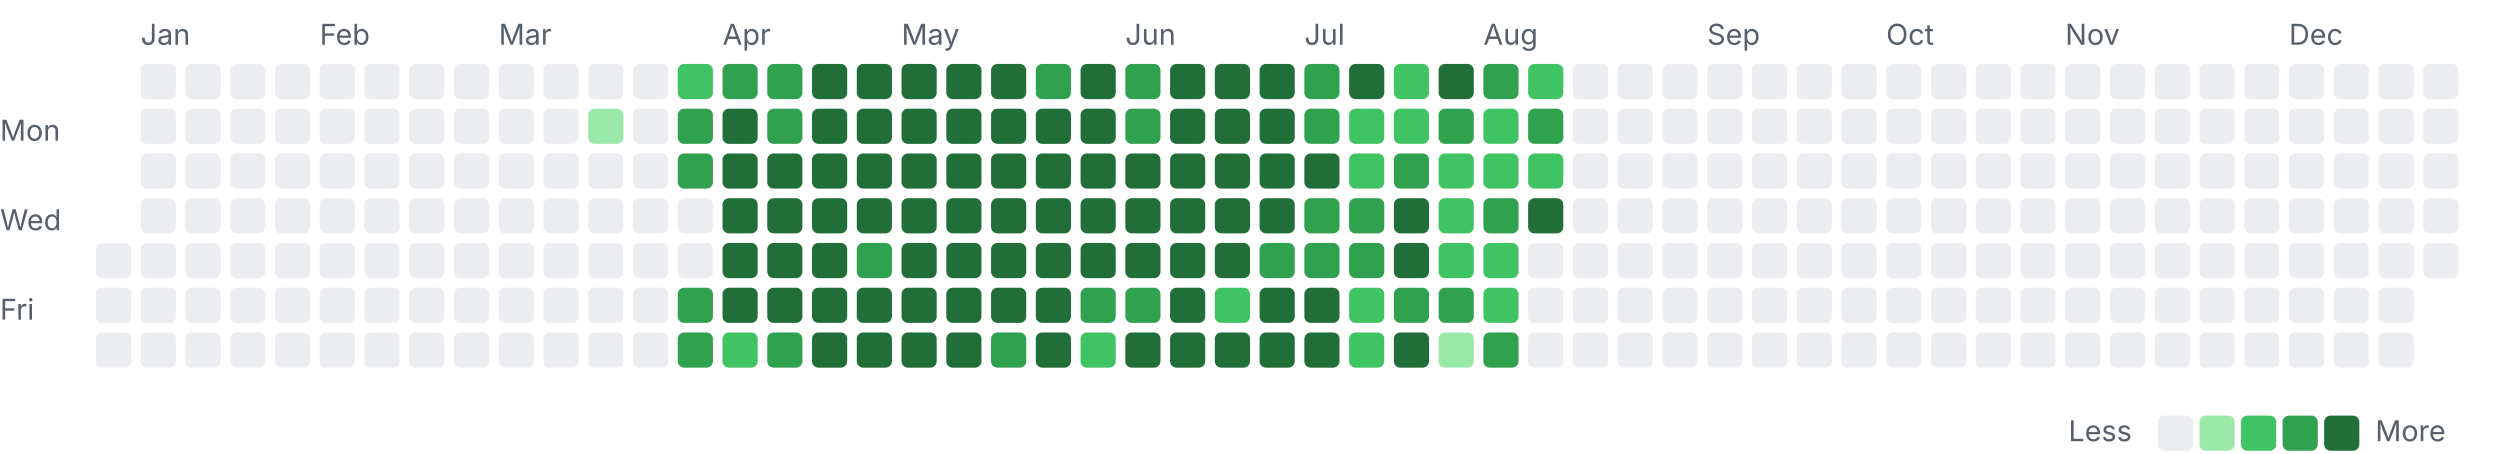
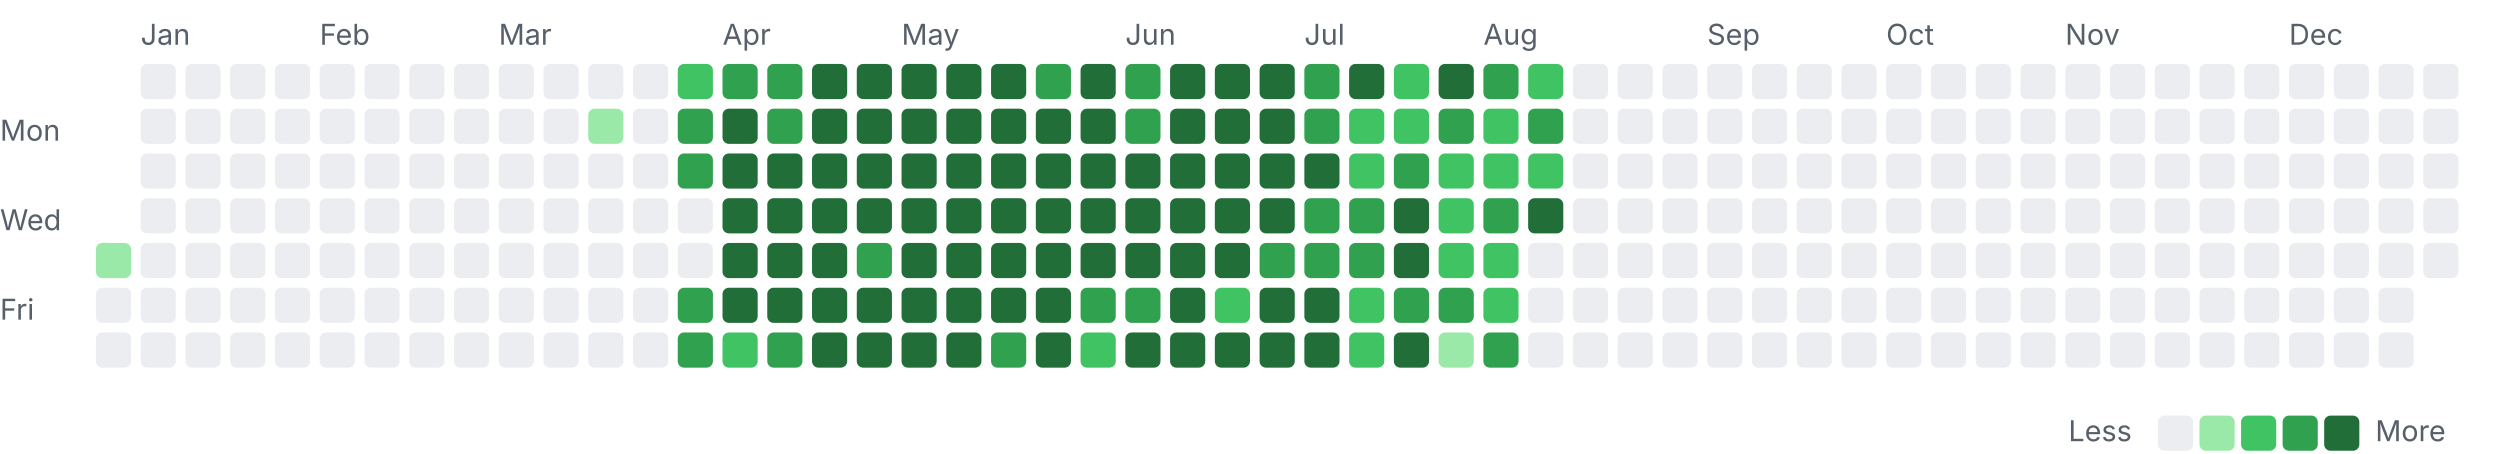
<svg xmlns="http://www.w3.org/2000/svg" width="782" height="142" viewBox="0 0 782 142">
  <style>.l0{fill:#ebedf0}.l1{fill:#9be9a8}.l2{fill:#40c463}.l3{fill:#30a14e}.l4{fill:#216e39} .lbl{fill:#57606a;font:9px -apple-system,Segoe UI,sans-serif}@media(prefers-color-scheme:dark){.l0{fill:#161b22}.l1{fill:#0e4429}.l2{fill:#006d32}.l3{fill:#26a641}.l4{fill:#39d353} .lbl{fill:#8b949e}}</style>
  <text class="lbl" x="44" y="14">Jan</text>
  <text class="lbl" x="100" y="14">Feb</text>
  <text class="lbl" x="156" y="14">Mar</text>
  <text class="lbl" x="226" y="14">Apr</text>
  <text class="lbl" x="282" y="14">May</text>
  <text class="lbl" x="352" y="14">Jun</text>
  <text class="lbl" x="408" y="14">Jul</text>
  <text class="lbl" x="464" y="14">Aug</text>
  <text class="lbl" x="534" y="14">Sep</text>
  <text class="lbl" x="590" y="14">Oct</text>
  <text class="lbl" x="646" y="14">Nov</text>
  <text class="lbl" x="716" y="14">Dec</text>
  <text class="lbl" x="0" y="44">Mon</text>
  <text class="lbl" x="0" y="72">Wed</text>
  <text class="lbl" x="0" y="100">Fri</text>
-   <rect class="l0" x="30" y="76" width="11" height="11" rx="2" />
+   <rect class="l1" x="30" y="76" width="11" height="11" rx="2" />
  <rect class="l0" x="30" y="90" width="11" height="11" rx="2" />
  <rect class="l0" x="30" y="104" width="11" height="11" rx="2" />
  <rect class="l0" x="44" y="20" width="11" height="11" rx="2" />
  <rect class="l0" x="44" y="34" width="11" height="11" rx="2" />
  <rect class="l0" x="44" y="48" width="11" height="11" rx="2" />
  <rect class="l0" x="44" y="62" width="11" height="11" rx="2" />
  <rect class="l0" x="44" y="76" width="11" height="11" rx="2" />
  <rect class="l0" x="44" y="90" width="11" height="11" rx="2" />
  <rect class="l0" x="44" y="104" width="11" height="11" rx="2" />
  <rect class="l0" x="58" y="20" width="11" height="11" rx="2" />
  <rect class="l0" x="58" y="34" width="11" height="11" rx="2" />
  <rect class="l0" x="58" y="48" width="11" height="11" rx="2" />
  <rect class="l0" x="58" y="62" width="11" height="11" rx="2" />
  <rect class="l0" x="58" y="76" width="11" height="11" rx="2" />
  <rect class="l0" x="58" y="90" width="11" height="11" rx="2" />
  <rect class="l0" x="58" y="104" width="11" height="11" rx="2" />
  <rect class="l0" x="72" y="20" width="11" height="11" rx="2" />
  <rect class="l0" x="72" y="34" width="11" height="11" rx="2" />
  <rect class="l0" x="72" y="48" width="11" height="11" rx="2" />
  <rect class="l0" x="72" y="62" width="11" height="11" rx="2" />
  <rect class="l0" x="72" y="76" width="11" height="11" rx="2" />
  <rect class="l0" x="72" y="90" width="11" height="11" rx="2" />
  <rect class="l0" x="72" y="104" width="11" height="11" rx="2" />
  <rect class="l0" x="86" y="20" width="11" height="11" rx="2" />
  <rect class="l0" x="86" y="34" width="11" height="11" rx="2" />
  <rect class="l0" x="86" y="48" width="11" height="11" rx="2" />
  <rect class="l0" x="86" y="62" width="11" height="11" rx="2" />
  <rect class="l0" x="86" y="76" width="11" height="11" rx="2" />
  <rect class="l0" x="86" y="90" width="11" height="11" rx="2" />
  <rect class="l0" x="86" y="104" width="11" height="11" rx="2" />
  <rect class="l0" x="100" y="20" width="11" height="11" rx="2" />
  <rect class="l0" x="100" y="34" width="11" height="11" rx="2" />
  <rect class="l0" x="100" y="48" width="11" height="11" rx="2" />
  <rect class="l0" x="100" y="62" width="11" height="11" rx="2" />
  <rect class="l0" x="100" y="76" width="11" height="11" rx="2" />
  <rect class="l0" x="100" y="90" width="11" height="11" rx="2" />
  <rect class="l0" x="100" y="104" width="11" height="11" rx="2" />
  <rect class="l0" x="114" y="20" width="11" height="11" rx="2" />
  <rect class="l0" x="114" y="34" width="11" height="11" rx="2" />
  <rect class="l0" x="114" y="48" width="11" height="11" rx="2" />
  <rect class="l0" x="114" y="62" width="11" height="11" rx="2" />
  <rect class="l0" x="114" y="76" width="11" height="11" rx="2" />
  <rect class="l0" x="114" y="90" width="11" height="11" rx="2" />
  <rect class="l0" x="114" y="104" width="11" height="11" rx="2" />
  <rect class="l0" x="128" y="20" width="11" height="11" rx="2" />
  <rect class="l0" x="128" y="34" width="11" height="11" rx="2" />
  <rect class="l0" x="128" y="48" width="11" height="11" rx="2" />
  <rect class="l0" x="128" y="62" width="11" height="11" rx="2" />
  <rect class="l0" x="128" y="76" width="11" height="11" rx="2" />
  <rect class="l0" x="128" y="90" width="11" height="11" rx="2" />
  <rect class="l0" x="128" y="104" width="11" height="11" rx="2" />
  <rect class="l0" x="142" y="20" width="11" height="11" rx="2" />
  <rect class="l0" x="142" y="34" width="11" height="11" rx="2" />
  <rect class="l0" x="142" y="48" width="11" height="11" rx="2" />
  <rect class="l0" x="142" y="62" width="11" height="11" rx="2" />
  <rect class="l0" x="142" y="76" width="11" height="11" rx="2" />
  <rect class="l0" x="142" y="90" width="11" height="11" rx="2" />
  <rect class="l0" x="142" y="104" width="11" height="11" rx="2" />
  <rect class="l0" x="156" y="20" width="11" height="11" rx="2" />
  <rect class="l0" x="156" y="34" width="11" height="11" rx="2" />
  <rect class="l0" x="156" y="48" width="11" height="11" rx="2" />
  <rect class="l0" x="156" y="62" width="11" height="11" rx="2" />
  <rect class="l0" x="156" y="76" width="11" height="11" rx="2" />
  <rect class="l0" x="156" y="90" width="11" height="11" rx="2" />
  <rect class="l0" x="156" y="104" width="11" height="11" rx="2" />
  <rect class="l0" x="170" y="20" width="11" height="11" rx="2" />
  <rect class="l0" x="170" y="34" width="11" height="11" rx="2" />
  <rect class="l0" x="170" y="48" width="11" height="11" rx="2" />
  <rect class="l0" x="170" y="62" width="11" height="11" rx="2" />
  <rect class="l0" x="170" y="76" width="11" height="11" rx="2" />
  <rect class="l0" x="170" y="90" width="11" height="11" rx="2" />
  <rect class="l0" x="170" y="104" width="11" height="11" rx="2" />
  <rect class="l0" x="184" y="20" width="11" height="11" rx="2" />
  <rect class="l1" x="184" y="34" width="11" height="11" rx="2" />
  <rect class="l0" x="184" y="48" width="11" height="11" rx="2" />
  <rect class="l0" x="184" y="62" width="11" height="11" rx="2" />
  <rect class="l0" x="184" y="76" width="11" height="11" rx="2" />
  <rect class="l0" x="184" y="90" width="11" height="11" rx="2" />
  <rect class="l0" x="184" y="104" width="11" height="11" rx="2" />
  <rect class="l0" x="198" y="20" width="11" height="11" rx="2" />
  <rect class="l0" x="198" y="34" width="11" height="11" rx="2" />
  <rect class="l0" x="198" y="48" width="11" height="11" rx="2" />
  <rect class="l0" x="198" y="62" width="11" height="11" rx="2" />
  <rect class="l0" x="198" y="76" width="11" height="11" rx="2" />
  <rect class="l0" x="198" y="90" width="11" height="11" rx="2" />
  <rect class="l0" x="198" y="104" width="11" height="11" rx="2" />
  <rect class="l2" x="212" y="20" width="11" height="11" rx="2" />
  <rect class="l3" x="212" y="34" width="11" height="11" rx="2" />
  <rect class="l3" x="212" y="48" width="11" height="11" rx="2" />
  <rect class="l0" x="212" y="62" width="11" height="11" rx="2" />
  <rect class="l0" x="212" y="76" width="11" height="11" rx="2" />
  <rect class="l3" x="212" y="90" width="11" height="11" rx="2" />
  <rect class="l3" x="212" y="104" width="11" height="11" rx="2" />
  <rect class="l3" x="226" y="20" width="11" height="11" rx="2" />
  <rect class="l4" x="226" y="34" width="11" height="11" rx="2" />
  <rect class="l4" x="226" y="48" width="11" height="11" rx="2" />
  <rect class="l4" x="226" y="62" width="11" height="11" rx="2" />
  <rect class="l4" x="226" y="76" width="11" height="11" rx="2" />
  <rect class="l4" x="226" y="90" width="11" height="11" rx="2" />
  <rect class="l2" x="226" y="104" width="11" height="11" rx="2" />
  <rect class="l3" x="240" y="20" width="11" height="11" rx="2" />
  <rect class="l3" x="240" y="34" width="11" height="11" rx="2" />
  <rect class="l4" x="240" y="48" width="11" height="11" rx="2" />
  <rect class="l4" x="240" y="62" width="11" height="11" rx="2" />
  <rect class="l4" x="240" y="76" width="11" height="11" rx="2" />
  <rect class="l4" x="240" y="90" width="11" height="11" rx="2" />
  <rect class="l3" x="240" y="104" width="11" height="11" rx="2" />
  <rect class="l4" x="254" y="20" width="11" height="11" rx="2" />
  <rect class="l4" x="254" y="34" width="11" height="11" rx="2" />
  <rect class="l4" x="254" y="48" width="11" height="11" rx="2" />
  <rect class="l4" x="254" y="62" width="11" height="11" rx="2" />
  <rect class="l4" x="254" y="76" width="11" height="11" rx="2" />
  <rect class="l4" x="254" y="90" width="11" height="11" rx="2" />
  <rect class="l4" x="254" y="104" width="11" height="11" rx="2" />
  <rect class="l4" x="268" y="20" width="11" height="11" rx="2" />
  <rect class="l4" x="268" y="34" width="11" height="11" rx="2" />
  <rect class="l4" x="268" y="48" width="11" height="11" rx="2" />
  <rect class="l4" x="268" y="62" width="11" height="11" rx="2" />
  <rect class="l3" x="268" y="76" width="11" height="11" rx="2" />
  <rect class="l4" x="268" y="90" width="11" height="11" rx="2" />
  <rect class="l4" x="268" y="104" width="11" height="11" rx="2" />
  <rect class="l4" x="282" y="20" width="11" height="11" rx="2" />
  <rect class="l4" x="282" y="34" width="11" height="11" rx="2" />
  <rect class="l4" x="282" y="48" width="11" height="11" rx="2" />
  <rect class="l4" x="282" y="62" width="11" height="11" rx="2" />
  <rect class="l4" x="282" y="76" width="11" height="11" rx="2" />
  <rect class="l4" x="282" y="90" width="11" height="11" rx="2" />
  <rect class="l4" x="282" y="104" width="11" height="11" rx="2" />
  <rect class="l4" x="296" y="20" width="11" height="11" rx="2" />
  <rect class="l4" x="296" y="34" width="11" height="11" rx="2" />
  <rect class="l4" x="296" y="48" width="11" height="11" rx="2" />
  <rect class="l4" x="296" y="62" width="11" height="11" rx="2" />
  <rect class="l4" x="296" y="76" width="11" height="11" rx="2" />
  <rect class="l4" x="296" y="90" width="11" height="11" rx="2" />
  <rect class="l4" x="296" y="104" width="11" height="11" rx="2" />
  <rect class="l4" x="310" y="20" width="11" height="11" rx="2" />
  <rect class="l4" x="310" y="34" width="11" height="11" rx="2" />
  <rect class="l4" x="310" y="48" width="11" height="11" rx="2" />
  <rect class="l4" x="310" y="62" width="11" height="11" rx="2" />
  <rect class="l4" x="310" y="76" width="11" height="11" rx="2" />
  <rect class="l4" x="310" y="90" width="11" height="11" rx="2" />
  <rect class="l3" x="310" y="104" width="11" height="11" rx="2" />
  <rect class="l3" x="324" y="20" width="11" height="11" rx="2" />
  <rect class="l4" x="324" y="34" width="11" height="11" rx="2" />
  <rect class="l4" x="324" y="48" width="11" height="11" rx="2" />
  <rect class="l4" x="324" y="62" width="11" height="11" rx="2" />
  <rect class="l4" x="324" y="76" width="11" height="11" rx="2" />
  <rect class="l4" x="324" y="90" width="11" height="11" rx="2" />
  <rect class="l4" x="324" y="104" width="11" height="11" rx="2" />
  <rect class="l4" x="338" y="20" width="11" height="11" rx="2" />
  <rect class="l4" x="338" y="34" width="11" height="11" rx="2" />
  <rect class="l4" x="338" y="48" width="11" height="11" rx="2" />
  <rect class="l4" x="338" y="62" width="11" height="11" rx="2" />
  <rect class="l4" x="338" y="76" width="11" height="11" rx="2" />
  <rect class="l3" x="338" y="90" width="11" height="11" rx="2" />
  <rect class="l2" x="338" y="104" width="11" height="11" rx="2" />
  <rect class="l3" x="352" y="20" width="11" height="11" rx="2" />
  <rect class="l3" x="352" y="34" width="11" height="11" rx="2" />
  <rect class="l4" x="352" y="48" width="11" height="11" rx="2" />
  <rect class="l4" x="352" y="62" width="11" height="11" rx="2" />
  <rect class="l4" x="352" y="76" width="11" height="11" rx="2" />
  <rect class="l3" x="352" y="90" width="11" height="11" rx="2" />
  <rect class="l4" x="352" y="104" width="11" height="11" rx="2" />
  <rect class="l4" x="366" y="20" width="11" height="11" rx="2" />
  <rect class="l4" x="366" y="34" width="11" height="11" rx="2" />
  <rect class="l4" x="366" y="48" width="11" height="11" rx="2" />
  <rect class="l4" x="366" y="62" width="11" height="11" rx="2" />
  <rect class="l4" x="366" y="76" width="11" height="11" rx="2" />
  <rect class="l4" x="366" y="90" width="11" height="11" rx="2" />
  <rect class="l4" x="366" y="104" width="11" height="11" rx="2" />
  <rect class="l4" x="380" y="20" width="11" height="11" rx="2" />
  <rect class="l4" x="380" y="34" width="11" height="11" rx="2" />
  <rect class="l4" x="380" y="48" width="11" height="11" rx="2" />
  <rect class="l4" x="380" y="62" width="11" height="11" rx="2" />
  <rect class="l4" x="380" y="76" width="11" height="11" rx="2" />
  <rect class="l2" x="380" y="90" width="11" height="11" rx="2" />
  <rect class="l4" x="380" y="104" width="11" height="11" rx="2" />
  <rect class="l4" x="394" y="20" width="11" height="11" rx="2" />
  <rect class="l4" x="394" y="34" width="11" height="11" rx="2" />
  <rect class="l4" x="394" y="48" width="11" height="11" rx="2" />
  <rect class="l4" x="394" y="62" width="11" height="11" rx="2" />
  <rect class="l3" x="394" y="76" width="11" height="11" rx="2" />
  <rect class="l4" x="394" y="90" width="11" height="11" rx="2" />
  <rect class="l4" x="394" y="104" width="11" height="11" rx="2" />
  <rect class="l3" x="408" y="20" width="11" height="11" rx="2" />
  <rect class="l3" x="408" y="34" width="11" height="11" rx="2" />
  <rect class="l4" x="408" y="48" width="11" height="11" rx="2" />
  <rect class="l3" x="408" y="62" width="11" height="11" rx="2" />
  <rect class="l3" x="408" y="76" width="11" height="11" rx="2" />
  <rect class="l4" x="408" y="90" width="11" height="11" rx="2" />
  <rect class="l4" x="408" y="104" width="11" height="11" rx="2" />
  <rect class="l4" x="422" y="20" width="11" height="11" rx="2" />
  <rect class="l2" x="422" y="34" width="11" height="11" rx="2" />
  <rect class="l2" x="422" y="48" width="11" height="11" rx="2" />
  <rect class="l3" x="422" y="62" width="11" height="11" rx="2" />
  <rect class="l3" x="422" y="76" width="11" height="11" rx="2" />
  <rect class="l2" x="422" y="90" width="11" height="11" rx="2" />
  <rect class="l2" x="422" y="104" width="11" height="11" rx="2" />
  <rect class="l2" x="436" y="20" width="11" height="11" rx="2" />
  <rect class="l2" x="436" y="34" width="11" height="11" rx="2" />
  <rect class="l3" x="436" y="48" width="11" height="11" rx="2" />
  <rect class="l4" x="436" y="62" width="11" height="11" rx="2" />
  <rect class="l4" x="436" y="76" width="11" height="11" rx="2" />
  <rect class="l3" x="436" y="90" width="11" height="11" rx="2" />
  <rect class="l4" x="436" y="104" width="11" height="11" rx="2" />
  <rect class="l4" x="450" y="20" width="11" height="11" rx="2" />
  <rect class="l3" x="450" y="34" width="11" height="11" rx="2" />
  <rect class="l2" x="450" y="48" width="11" height="11" rx="2" />
  <rect class="l2" x="450" y="62" width="11" height="11" rx="2" />
  <rect class="l2" x="450" y="76" width="11" height="11" rx="2" />
  <rect class="l3" x="450" y="90" width="11" height="11" rx="2" />
  <rect class="l1" x="450" y="104" width="11" height="11" rx="2" />
  <rect class="l3" x="464" y="20" width="11" height="11" rx="2" />
  <rect class="l2" x="464" y="34" width="11" height="11" rx="2" />
  <rect class="l2" x="464" y="48" width="11" height="11" rx="2" />
  <rect class="l3" x="464" y="62" width="11" height="11" rx="2" />
  <rect class="l2" x="464" y="76" width="11" height="11" rx="2" />
  <rect class="l2" x="464" y="90" width="11" height="11" rx="2" />
  <rect class="l3" x="464" y="104" width="11" height="11" rx="2" />
  <rect class="l2" x="478" y="20" width="11" height="11" rx="2" />
  <rect class="l3" x="478" y="34" width="11" height="11" rx="2" />
  <rect class="l2" x="478" y="48" width="11" height="11" rx="2" />
  <rect class="l4" x="478" y="62" width="11" height="11" rx="2" />
  <rect class="l0" x="478" y="76" width="11" height="11" rx="2" />
  <rect class="l0" x="478" y="90" width="11" height="11" rx="2" />
  <rect class="l0" x="478" y="104" width="11" height="11" rx="2" />
  <rect class="l0" x="492" y="20" width="11" height="11" rx="2" />
  <rect class="l0" x="492" y="34" width="11" height="11" rx="2" />
  <rect class="l0" x="492" y="48" width="11" height="11" rx="2" />
  <rect class="l0" x="492" y="62" width="11" height="11" rx="2" />
  <rect class="l0" x="492" y="76" width="11" height="11" rx="2" />
  <rect class="l0" x="492" y="90" width="11" height="11" rx="2" />
  <rect class="l0" x="492" y="104" width="11" height="11" rx="2" />
  <rect class="l0" x="506" y="20" width="11" height="11" rx="2" />
  <rect class="l0" x="506" y="34" width="11" height="11" rx="2" />
  <rect class="l0" x="506" y="48" width="11" height="11" rx="2" />
  <rect class="l0" x="506" y="62" width="11" height="11" rx="2" />
  <rect class="l0" x="506" y="76" width="11" height="11" rx="2" />
  <rect class="l0" x="506" y="90" width="11" height="11" rx="2" />
  <rect class="l0" x="506" y="104" width="11" height="11" rx="2" />
  <rect class="l0" x="520" y="20" width="11" height="11" rx="2" />
  <rect class="l0" x="520" y="34" width="11" height="11" rx="2" />
  <rect class="l0" x="520" y="48" width="11" height="11" rx="2" />
  <rect class="l0" x="520" y="62" width="11" height="11" rx="2" />
  <rect class="l0" x="520" y="76" width="11" height="11" rx="2" />
  <rect class="l0" x="520" y="90" width="11" height="11" rx="2" />
  <rect class="l0" x="520" y="104" width="11" height="11" rx="2" />
  <rect class="l0" x="534" y="20" width="11" height="11" rx="2" />
  <rect class="l0" x="534" y="34" width="11" height="11" rx="2" />
  <rect class="l0" x="534" y="48" width="11" height="11" rx="2" />
  <rect class="l0" x="534" y="62" width="11" height="11" rx="2" />
  <rect class="l0" x="534" y="76" width="11" height="11" rx="2" />
  <rect class="l0" x="534" y="90" width="11" height="11" rx="2" />
  <rect class="l0" x="534" y="104" width="11" height="11" rx="2" />
  <rect class="l0" x="548" y="20" width="11" height="11" rx="2" />
  <rect class="l0" x="548" y="34" width="11" height="11" rx="2" />
  <rect class="l0" x="548" y="48" width="11" height="11" rx="2" />
  <rect class="l0" x="548" y="62" width="11" height="11" rx="2" />
  <rect class="l0" x="548" y="76" width="11" height="11" rx="2" />
  <rect class="l0" x="548" y="90" width="11" height="11" rx="2" />
  <rect class="l0" x="548" y="104" width="11" height="11" rx="2" />
  <rect class="l0" x="562" y="20" width="11" height="11" rx="2" />
  <rect class="l0" x="562" y="34" width="11" height="11" rx="2" />
  <rect class="l0" x="562" y="48" width="11" height="11" rx="2" />
  <rect class="l0" x="562" y="62" width="11" height="11" rx="2" />
  <rect class="l0" x="562" y="76" width="11" height="11" rx="2" />
  <rect class="l0" x="562" y="90" width="11" height="11" rx="2" />
  <rect class="l0" x="562" y="104" width="11" height="11" rx="2" />
  <rect class="l0" x="576" y="20" width="11" height="11" rx="2" />
  <rect class="l0" x="576" y="34" width="11" height="11" rx="2" />
  <rect class="l0" x="576" y="48" width="11" height="11" rx="2" />
  <rect class="l0" x="576" y="62" width="11" height="11" rx="2" />
  <rect class="l0" x="576" y="76" width="11" height="11" rx="2" />
  <rect class="l0" x="576" y="90" width="11" height="11" rx="2" />
  <rect class="l0" x="576" y="104" width="11" height="11" rx="2" />
  <rect class="l0" x="590" y="20" width="11" height="11" rx="2" />
  <rect class="l0" x="590" y="34" width="11" height="11" rx="2" />
  <rect class="l0" x="590" y="48" width="11" height="11" rx="2" />
  <rect class="l0" x="590" y="62" width="11" height="11" rx="2" />
  <rect class="l0" x="590" y="76" width="11" height="11" rx="2" />
  <rect class="l0" x="590" y="90" width="11" height="11" rx="2" />
  <rect class="l0" x="590" y="104" width="11" height="11" rx="2" />
  <rect class="l0" x="604" y="20" width="11" height="11" rx="2" />
  <rect class="l0" x="604" y="34" width="11" height="11" rx="2" />
  <rect class="l0" x="604" y="48" width="11" height="11" rx="2" />
  <rect class="l0" x="604" y="62" width="11" height="11" rx="2" />
  <rect class="l0" x="604" y="76" width="11" height="11" rx="2" />
  <rect class="l0" x="604" y="90" width="11" height="11" rx="2" />
  <rect class="l0" x="604" y="104" width="11" height="11" rx="2" />
  <rect class="l0" x="618" y="20" width="11" height="11" rx="2" />
  <rect class="l0" x="618" y="34" width="11" height="11" rx="2" />
  <rect class="l0" x="618" y="48" width="11" height="11" rx="2" />
  <rect class="l0" x="618" y="62" width="11" height="11" rx="2" />
  <rect class="l0" x="618" y="76" width="11" height="11" rx="2" />
  <rect class="l0" x="618" y="90" width="11" height="11" rx="2" />
  <rect class="l0" x="618" y="104" width="11" height="11" rx="2" />
  <rect class="l0" x="632" y="20" width="11" height="11" rx="2" />
  <rect class="l0" x="632" y="34" width="11" height="11" rx="2" />
  <rect class="l0" x="632" y="48" width="11" height="11" rx="2" />
  <rect class="l0" x="632" y="62" width="11" height="11" rx="2" />
  <rect class="l0" x="632" y="76" width="11" height="11" rx="2" />
  <rect class="l0" x="632" y="90" width="11" height="11" rx="2" />
  <rect class="l0" x="632" y="104" width="11" height="11" rx="2" />
  <rect class="l0" x="646" y="20" width="11" height="11" rx="2" />
  <rect class="l0" x="646" y="34" width="11" height="11" rx="2" />
  <rect class="l0" x="646" y="48" width="11" height="11" rx="2" />
  <rect class="l0" x="646" y="62" width="11" height="11" rx="2" />
  <rect class="l0" x="646" y="76" width="11" height="11" rx="2" />
  <rect class="l0" x="646" y="90" width="11" height="11" rx="2" />
  <rect class="l0" x="646" y="104" width="11" height="11" rx="2" />
  <rect class="l0" x="660" y="20" width="11" height="11" rx="2" />
  <rect class="l0" x="660" y="34" width="11" height="11" rx="2" />
  <rect class="l0" x="660" y="48" width="11" height="11" rx="2" />
  <rect class="l0" x="660" y="62" width="11" height="11" rx="2" />
  <rect class="l0" x="660" y="76" width="11" height="11" rx="2" />
  <rect class="l0" x="660" y="90" width="11" height="11" rx="2" />
  <rect class="l0" x="660" y="104" width="11" height="11" rx="2" />
  <rect class="l0" x="674" y="20" width="11" height="11" rx="2" />
  <rect class="l0" x="674" y="34" width="11" height="11" rx="2" />
  <rect class="l0" x="674" y="48" width="11" height="11" rx="2" />
  <rect class="l0" x="674" y="62" width="11" height="11" rx="2" />
  <rect class="l0" x="674" y="76" width="11" height="11" rx="2" />
  <rect class="l0" x="674" y="90" width="11" height="11" rx="2" />
  <rect class="l0" x="674" y="104" width="11" height="11" rx="2" />
  <rect class="l0" x="688" y="20" width="11" height="11" rx="2" />
  <rect class="l0" x="688" y="34" width="11" height="11" rx="2" />
  <rect class="l0" x="688" y="48" width="11" height="11" rx="2" />
  <rect class="l0" x="688" y="62" width="11" height="11" rx="2" />
  <rect class="l0" x="688" y="76" width="11" height="11" rx="2" />
  <rect class="l0" x="688" y="90" width="11" height="11" rx="2" />
  <rect class="l0" x="688" y="104" width="11" height="11" rx="2" />
  <rect class="l0" x="702" y="20" width="11" height="11" rx="2" />
  <rect class="l0" x="702" y="34" width="11" height="11" rx="2" />
  <rect class="l0" x="702" y="48" width="11" height="11" rx="2" />
  <rect class="l0" x="702" y="62" width="11" height="11" rx="2" />
  <rect class="l0" x="702" y="76" width="11" height="11" rx="2" />
  <rect class="l0" x="702" y="90" width="11" height="11" rx="2" />
  <rect class="l0" x="702" y="104" width="11" height="11" rx="2" />
  <rect class="l0" x="716" y="20" width="11" height="11" rx="2" />
  <rect class="l0" x="716" y="34" width="11" height="11" rx="2" />
  <rect class="l0" x="716" y="48" width="11" height="11" rx="2" />
  <rect class="l0" x="716" y="62" width="11" height="11" rx="2" />
  <rect class="l0" x="716" y="76" width="11" height="11" rx="2" />
  <rect class="l0" x="716" y="90" width="11" height="11" rx="2" />
  <rect class="l0" x="716" y="104" width="11" height="11" rx="2" />
  <rect class="l0" x="730" y="20" width="11" height="11" rx="2" />
  <rect class="l0" x="730" y="34" width="11" height="11" rx="2" />
  <rect class="l0" x="730" y="48" width="11" height="11" rx="2" />
  <rect class="l0" x="730" y="62" width="11" height="11" rx="2" />
  <rect class="l0" x="730" y="76" width="11" height="11" rx="2" />
  <rect class="l0" x="730" y="90" width="11" height="11" rx="2" />
  <rect class="l0" x="730" y="104" width="11" height="11" rx="2" />
  <rect class="l0" x="744" y="20" width="11" height="11" rx="2" />
  <rect class="l0" x="744" y="34" width="11" height="11" rx="2" />
  <rect class="l0" x="744" y="48" width="11" height="11" rx="2" />
  <rect class="l0" x="744" y="62" width="11" height="11" rx="2" />
  <rect class="l0" x="744" y="76" width="11" height="11" rx="2" />
  <rect class="l0" x="744" y="90" width="11" height="11" rx="2" />
  <rect class="l0" x="744" y="104" width="11" height="11" rx="2" />
  <rect class="l0" x="758" y="20" width="11" height="11" rx="2" />
  <rect class="l0" x="758" y="34" width="11" height="11" rx="2" />
  <rect class="l0" x="758" y="48" width="11" height="11" rx="2" />
  <rect class="l0" x="758" y="62" width="11" height="11" rx="2" />
  <rect class="l0" x="758" y="76" width="11" height="11" rx="2" />
  <text class="lbl" x="647" y="138">Less</text>
  <rect class="l0" x="675" y="130" width="11" height="11" rx="2" />
  <rect class="l1" x="688" y="130" width="11" height="11" rx="2" />
  <rect class="l2" x="701" y="130" width="11" height="11" rx="2" />
  <rect class="l3" x="714" y="130" width="11" height="11" rx="2" />
  <rect class="l4" x="727" y="130" width="11" height="11" rx="2" />
  <text class="lbl" x="743" y="138">More</text>
</svg>
